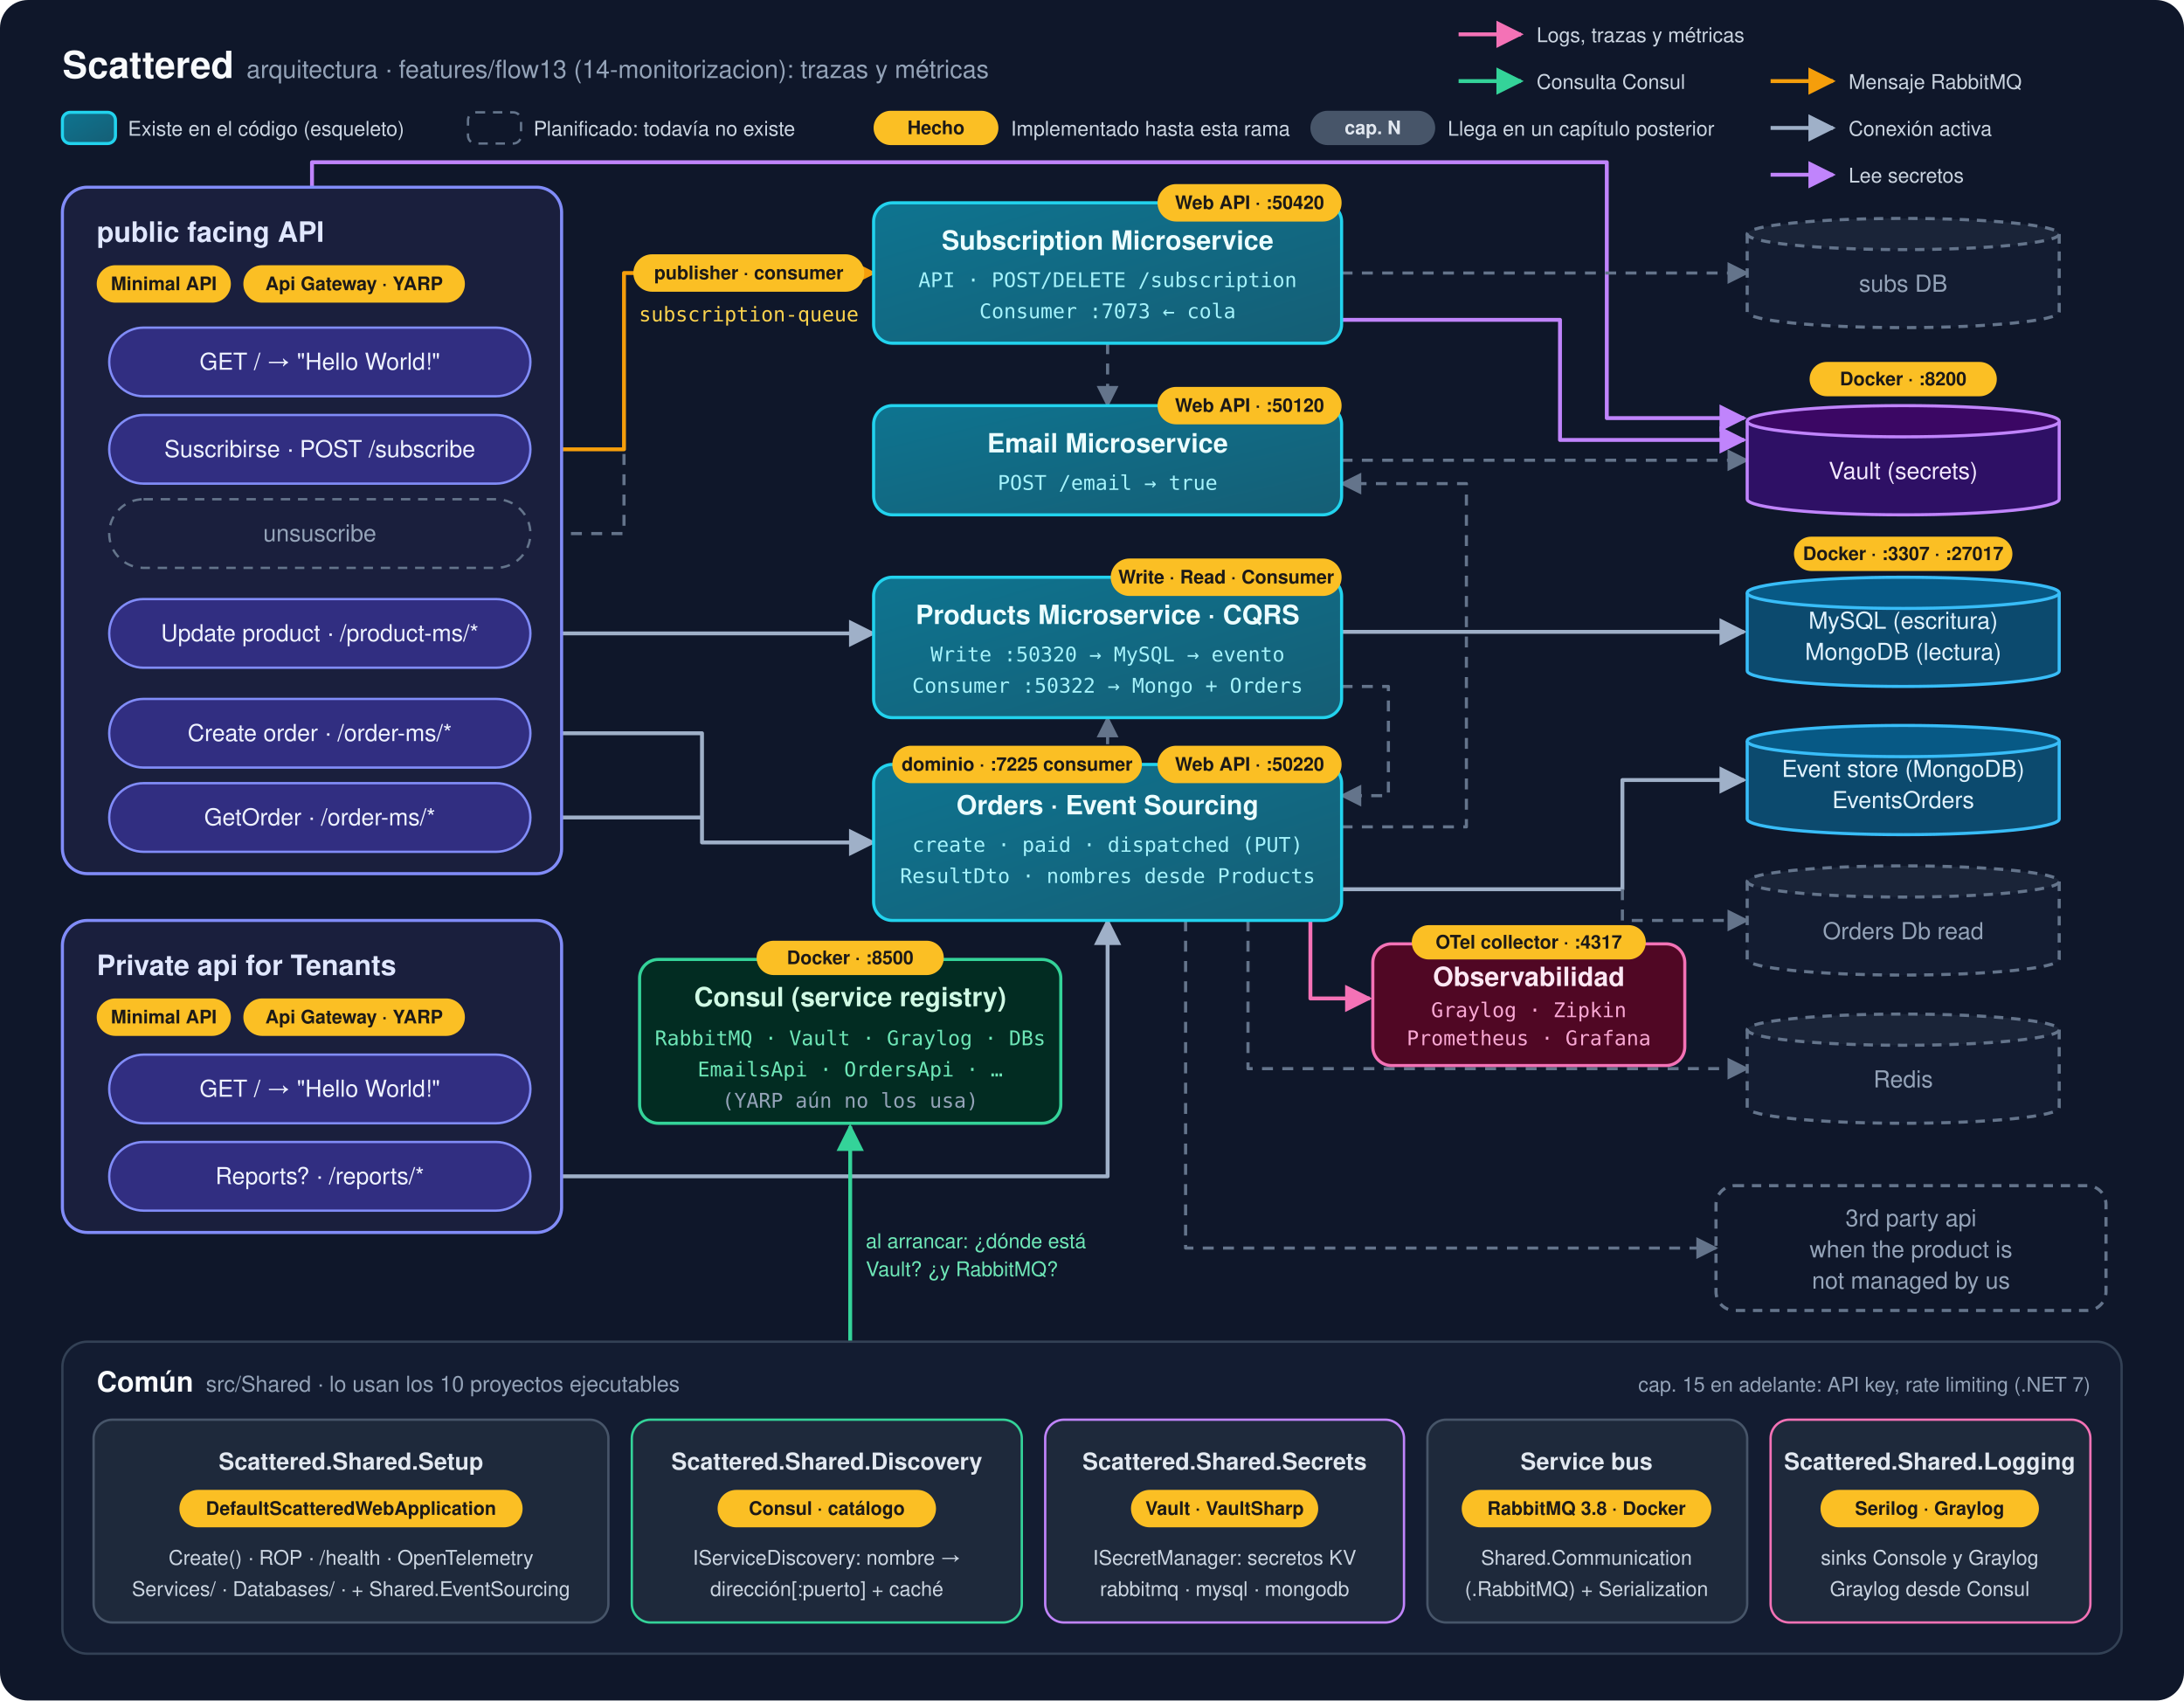
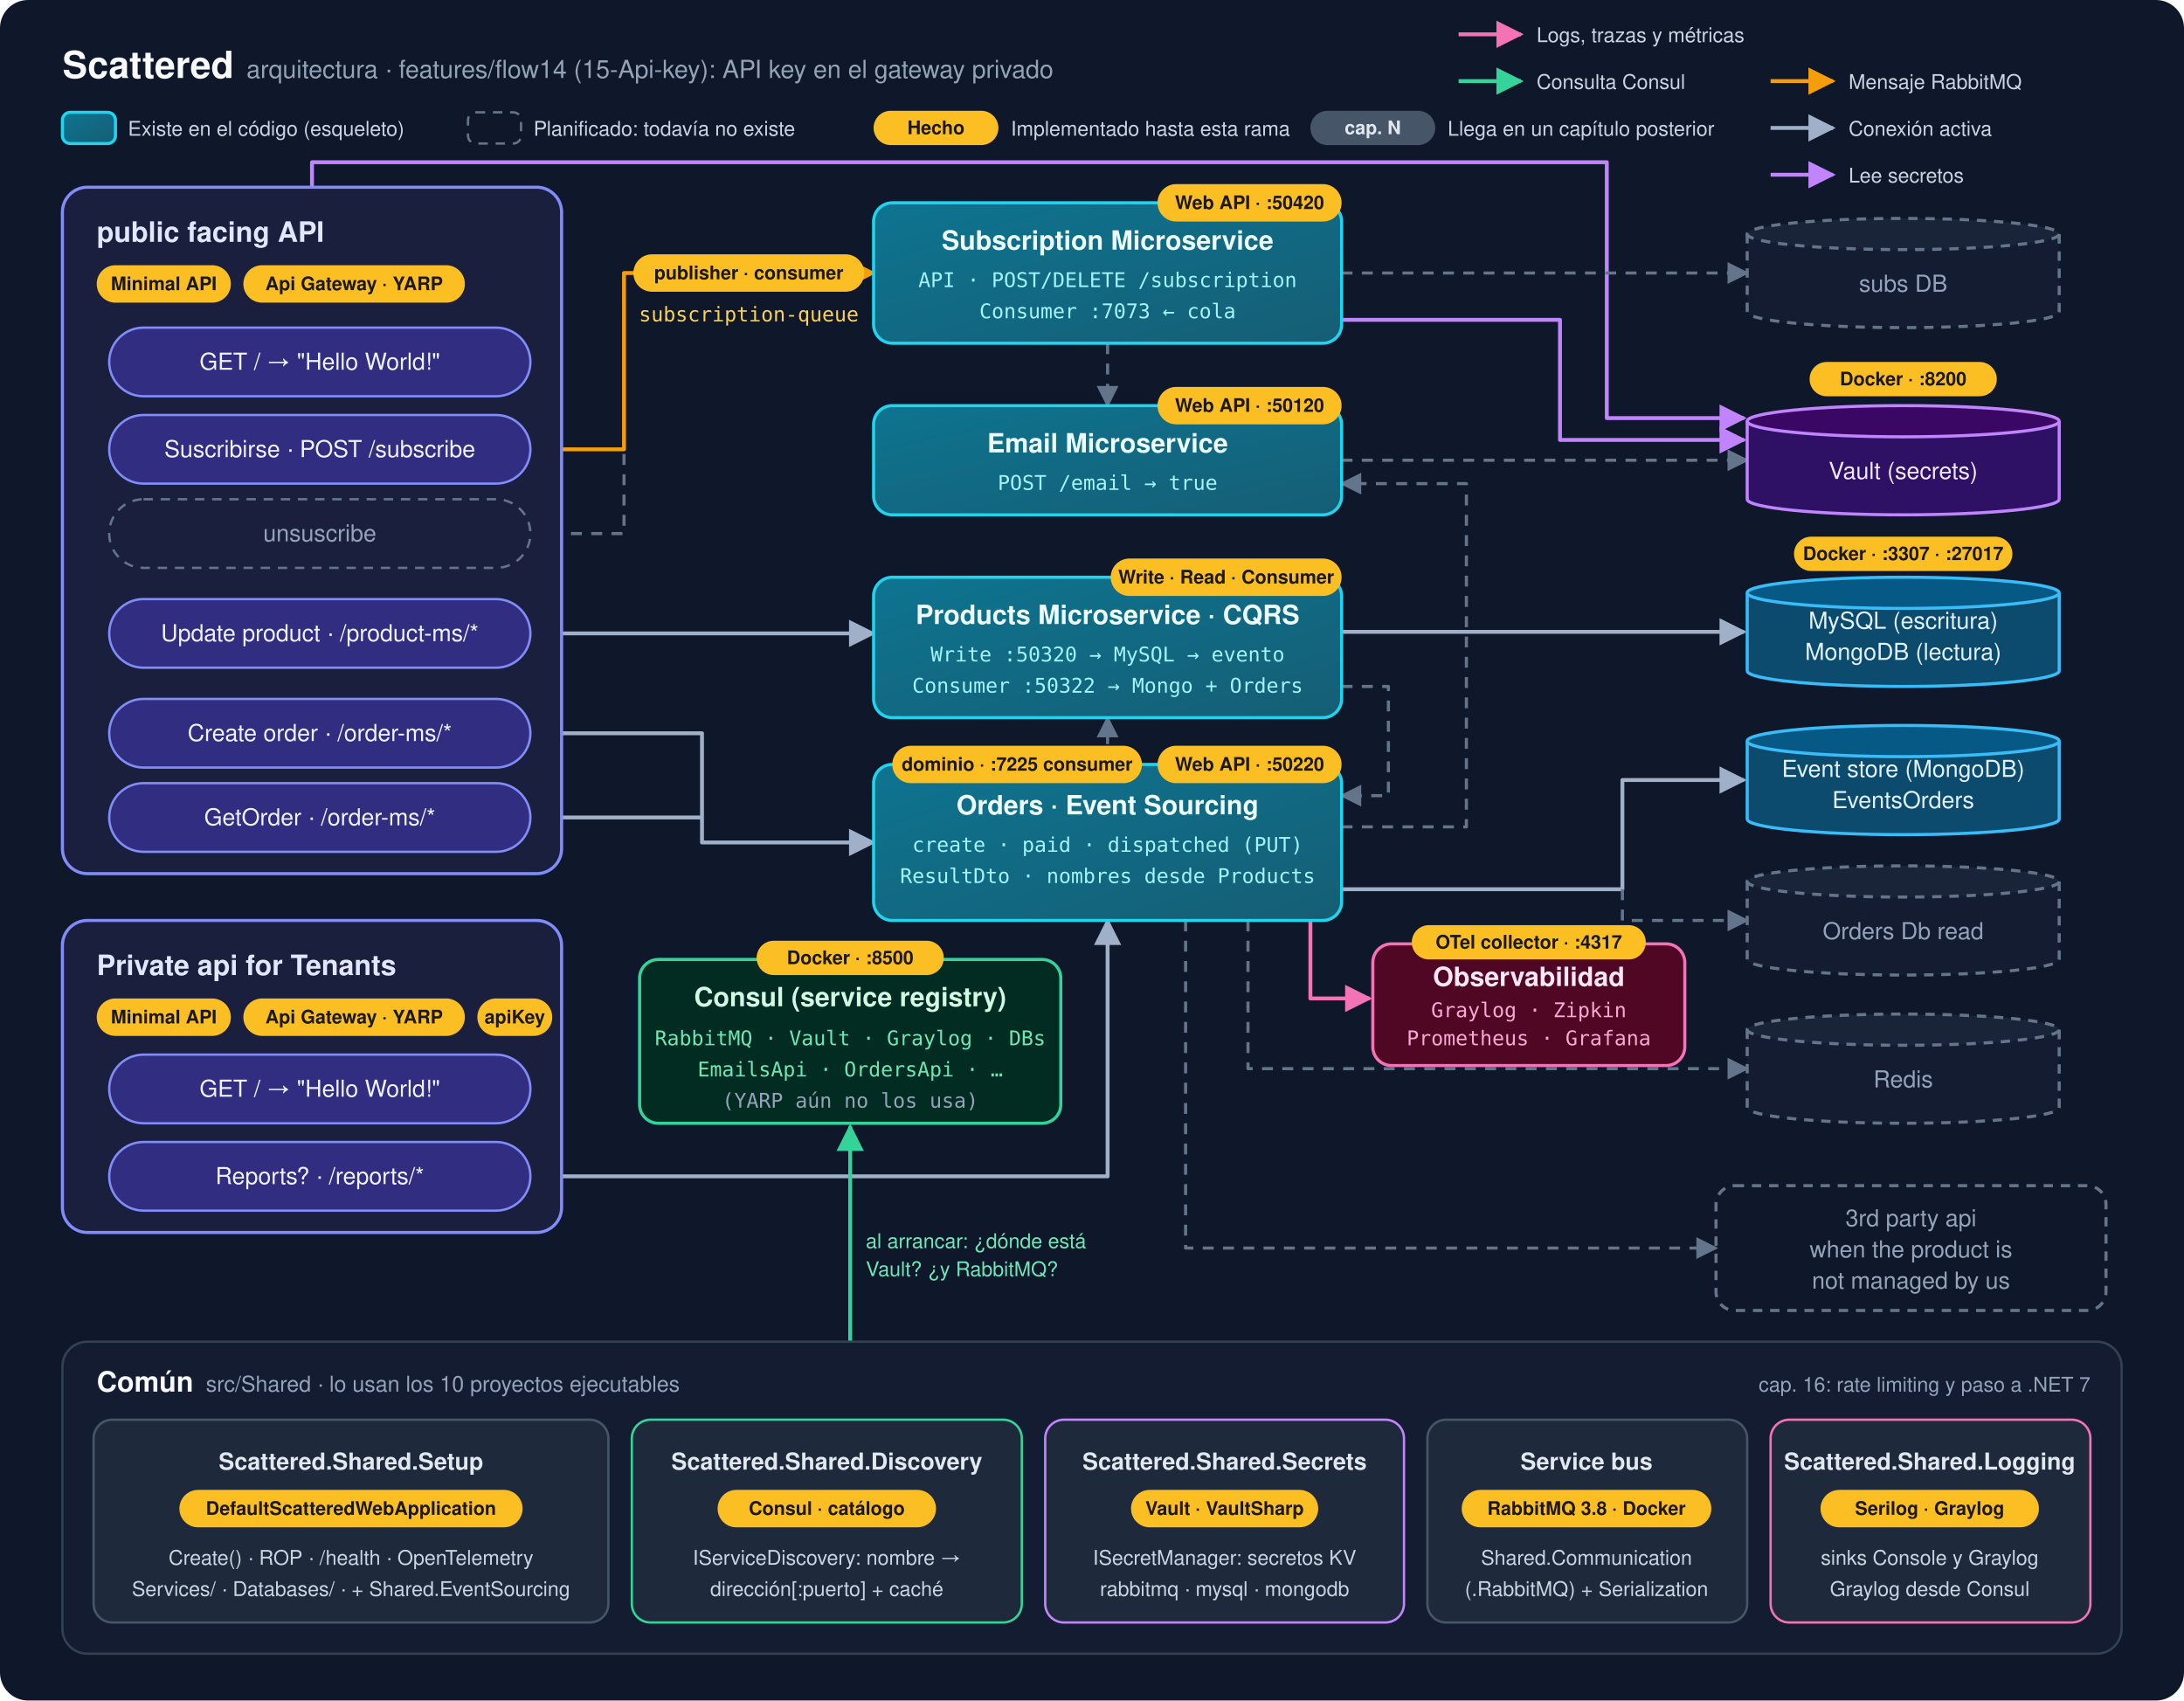
<svg xmlns="http://www.w3.org/2000/svg" viewBox="0 0 1400 1090" width="1400" height="1090" font-family="'Segoe UI', 'Helvetica Neue', Helvetica, Arial, sans-serif">
  <defs>
    <marker id="arrow" viewBox="0 0 10 10" refX="9" refY="5" markerWidth="7" markerHeight="7" orient="auto">
      <path d="M0 0 L10 5 L0 10 z" fill="#64748b" />
    </marker>
    <marker id="arrow-async" viewBox="0 0 10 10" refX="9" refY="5" markerWidth="7" markerHeight="7" orient="auto">
      <path d="M0 0 L10 5 L0 10 z" fill="#f59e0b" />
    </marker>
    <marker id="arrow-live" viewBox="0 0 10 10" refX="9" refY="5" markerWidth="7" markerHeight="7" orient="auto">
      <path d="M0 0 L10 5 L0 10 z" fill="#9fb0c8" />
    </marker>
    <marker id="arrow-discovery" viewBox="0 0 10 10" refX="9" refY="5" markerWidth="7" markerHeight="7" orient="auto">
      <path d="M0 0 L10 5 L0 10 z" fill="#34d399" />
    </marker>
    <marker id="arrow-log" viewBox="0 0 10 10" refX="9" refY="5" markerWidth="7" markerHeight="7" orient="auto">
      <path d="M0 0 L10 5 L0 10 z" fill="#f472b6" />
    </marker>
    <marker id="arrow-secret" viewBox="0 0 10 10" refX="9" refY="5" markerWidth="7" markerHeight="7" orient="auto">
      <path d="M0 0 L10 5 L0 10 z" fill="#c084fc" />
    </marker>
    <linearGradient id="svc" x1="0" y1="0" x2="1" y2="1">
      <stop offset="0" stop-color="#0e7490" />
      <stop offset="1" stop-color="#155e75" />
    </linearGradient>
    <g id="db-live">
      <path d="M0 10 v50 a100 10 0 0 0 200 0 v-50" fill="#2e1065" stroke="#c084fc" stroke-width="2" />
      <ellipse cx="100" cy="10" rx="100" ry="10" fill="#3b0764" stroke="#c084fc" stroke-width="2" />
    </g>
    <g id="db-data">
      <path d="M0 10 v50 a100 10 0 0 0 200 0 v-50" fill="#0c4a6e" stroke="#38bdf8" stroke-width="2" />
      <ellipse cx="100" cy="10" rx="100" ry="10" fill="#075985" stroke="#38bdf8" stroke-width="2" />
    </g>
    <g id="db">
      <path d="M0 10 v50 a100 10 0 0 0 200 0 v-50" fill="#131c31" stroke="#64748b" stroke-width="2" stroke-dasharray="6 5" />
      <ellipse cx="100" cy="10" rx="100" ry="10" fill="#1a2438" stroke="#64748b" stroke-width="2" stroke-dasharray="6 5" />
    </g>
  </defs>
  <style>
    .plan { fill: none; stroke: #64748b; stroke-width: 2; stroke-dasharray: 7 6; stroke-linejoin: round; marker-end: url(#arrow); }
    .async-live { fill: none; stroke: #f59e0b; stroke-width: 2.5; stroke-linejoin: round; marker-end: url(#arrow-async); }
    .tag-warn { fill: #f87171; }
    .secret-live { fill: none; stroke: #c084fc; stroke-width: 2.5; stroke-linejoin: round; marker-end: url(#arrow-secret); }
    .discovery-live { fill: none; stroke: #34d399; stroke-width: 2.5; stroke-linejoin: round; marker-end: url(#arrow-discovery); }
    .log-live { fill: none; stroke: #f472b6; stroke-width: 2.5; stroke-linejoin: round; marker-end: url(#arrow-log); }
    .logs { fill: #500724; stroke: #f472b6; stroke-width: 2; }
    .registry { fill: #022c22; stroke: #34d399; stroke-width: 2; }
    .line { fill: none; stroke: #9fb0c8; stroke-width: 2.5; stroke-linejoin: round; marker-end: url(#arrow-live); }
    .join { fill: none; stroke: #9fb0c8; stroke-width: 2.5; stroke-linejoin: round; }
    .plan-join { fill: none; stroke: #64748b; stroke-width: 2; stroke-dasharray: 7 6; stroke-linejoin: round; }
    .gateway { fill: #1a1f3d; stroke: #818cf8; stroke-width: 2; }
    .gateway-title { fill: #e0e7ff; font-size: 18px; font-weight: 600; }
    .endpoint { fill: #312e81; stroke: #818cf8; stroke-width: 1.5; }
    .endpoint-text { fill: #eef2ff; font-size: 15px; text-anchor: middle; }
    .planned { fill: none; stroke: #64748b; stroke-width: 1.5; stroke-dasharray: 6 5; }
    .planned-text { fill: #94a3b8; font-size: 15px; text-anchor: middle; }
    .service { fill: url(#svc); stroke: #22d3ee; stroke-width: 2; }
    .service-text { fill: #ecfeff; font-size: 17px; font-weight: 600; text-anchor: middle; }
    .code { fill: #a5f3fc; font-size: 13px; text-anchor: middle; font-family: 'SFMono-Regular', Menlo, Consolas, monospace; }
    .db-text { fill: #94a3b8; font-size: 15px; text-anchor: middle; }
    .external { fill: none; stroke: #64748b; stroke-width: 2; stroke-dasharray: 6 5; }
    .tag { fill: #fbbf24; }
    .tag-next { fill: #475569; }
    .tag-text { fill: #1c1917; font-size: 12px; font-weight: 700; text-anchor: middle; }
    .tag-next-text { fill: #e2e8f0; font-size: 12px; font-weight: 700; text-anchor: middle; }
    .panel { fill: #131c31; stroke: #334155; stroke-width: 1.5; }
    .card { fill: #1e293b; stroke: #475569; stroke-width: 1.5; }
    .card-text { fill: #e2e8f0; font-size: 15px; font-weight: 600; text-anchor: middle; }
    .card-note { fill: #cbd5e1; font-size: 13px; text-anchor: middle; }
    .muted { fill: #94a3b8; }
    .legend { fill: #cbd5e1; font-size: 13px; }
  </style>
  <rect width="1400" height="1090" rx="18" fill="#0f172a" />
  <text x="40" y="50" fill="#f8fafc" font-size="24" font-weight="700">Scattered</text>
-   <text x="158" y="50" fill="#94a3b8" font-size="16">arquitectura · features/flow13 (14-monitorizacion): trazas y métricas</text>
+   <text x="158" y="50" fill="#94a3b8" font-size="16">arquitectura · features/flow14 (15-Api-key): API key en el gateway privado</text>
  <rect x="40" y="72" width="34" height="20" rx="5" class="service" />
  <text class="legend" x="82" y="87">Existe en el código (esqueleto)</text>
  <rect x="300" y="72" width="34" height="20" rx="5" class="planned" />
  <text class="legend" x="342" y="87">Planificado: todavía no existe</text>
  <rect class="tag" x="560" y="71" width="80" height="22" rx="11" />
  <text class="tag-text" x="600" y="86">Hecho</text>
  <text class="legend" x="648" y="87">Implementado hasta esta rama</text>
  <rect class="tag-next" x="840" y="71" width="80" height="22" rx="11" />
  <text class="tag-next-text" x="880" y="86">cap. N</text>
  <text class="legend" x="928" y="87">Llega en un capítulo posterior</text>
  <path class="line" d="M1135 82 H1175" />
  <text class="legend" x="1185" y="87">Conexión activa</text>
  <path class="async-live" d="M1135 52 H1175" />
  <text class="legend" x="1185" y="57">Mensaje RabbitMQ</text>
  <path class="secret-live" d="M1135 112 H1175" />
  <text class="legend" x="1185" y="117">Lee secretos</text>
  <path class="discovery-live" d="M935 52 H975" />
  <text class="legend" x="985" y="57">Consulta Consul</text>
  <path class="log-live" d="M935 22 H975" />
  <text class="legend" x="985" y="27">Logs, trazas y métricas</text>
  <path class="async-live" d="M340 288 H400 V175 H560" />
  <path class="plan-join" d="M340 342 H400 V288" />
  <path class="line" d="M340 406 H560" />
  <path class="line" d="M340 470 H450 V540 H560" />
  <path class="join" d="M340 524 H450" />
  <path class="line" d="M340 754 H710 V590" />
  <path class="plan" d="M710 220 V260" />
  <path class="secret-live" d="M860 205 H1000 V282 H1118" />
  <path class="secret-live" d="M200 120 V104 H1030 V268 H1118" />
  <path class="plan" d="M710 490 V460" />
  <path class="plan" d="M860 440 H890 V510 H860" />
  <path class="plan" d="M860 530 H940 V310 H860" />
  <path class="plan" d="M860 175 H1120" />
  <path class="plan" d="M860 295 H1120" />
  <path class="line" d="M860 405 H1118" />
  <path class="line" d="M860 570 H1040 V500 H1118" />
  <path class="plan" d="M1040 570 V590 H1120" />
  <path class="plan" d="M800 590 V685 H1120" />
  <path class="plan" d="M760 590 V800 H1100" />
  <path class="discovery-live" d="M545 860 V722" />
  <path class="log-live" d="M840 590 V640 H878" />
  <rect class="gateway" x="40" y="120" width="320" height="440" rx="16" />
  <text class="gateway-title" x="62" y="155">public facing API</text>
  <rect class="tag" x="62" y="170" width="86" height="24" rx="12" />
  <text class="tag-text" x="105" y="186">Minimal API</text>
  <rect class="tag" x="156" y="170" width="142" height="24" rx="12" />
  <text class="tag-text" x="227" y="186">Api Gateway · YARP</text>
  <rect class="endpoint" x="70" y="210" width="270" height="44" rx="22" />
  <text class="endpoint-text" x="205" y="237">GET /  →  "Hello World!"</text>
  <rect class="endpoint" x="70" y="266" width="270" height="44" rx="22" />
  <text class="endpoint-text" x="205" y="293">Suscribirse · POST /subscribe</text>
  <rect class="planned" x="70" y="320" width="270" height="44" rx="22" />
  <text class="planned-text" x="205" y="347">unsuscribe</text>
  <rect class="endpoint" x="70" y="384" width="270" height="44" rx="22" />
  <text class="endpoint-text" x="205" y="411">Update product · /product-ms/*</text>
  <rect class="endpoint" x="70" y="448" width="270" height="44" rx="22" />
  <text class="endpoint-text" x="205" y="475">Create order · /order-ms/*</text>
  <rect class="endpoint" x="70" y="502" width="270" height="44" rx="22" />
  <text class="endpoint-text" x="205" y="529">GetOrder · /order-ms/*</text>
  <rect class="gateway" x="40" y="590" width="320" height="200" rx="16" />
  <text class="gateway-title" x="62" y="625">Private api for Tenants</text>
  <rect class="tag" x="62" y="640" width="86" height="24" rx="12" />
  <text class="tag-text" x="105" y="656">Minimal API</text>
  <rect class="tag" x="156" y="640" width="142" height="24" rx="12" />
  <text class="tag-text" x="227" y="656">Api Gateway · YARP</text>
+   <rect class="tag" x="306" y="640" width="48" height="24" rx="12" />
+   <text class="tag-text" x="330" y="656">apiKey</text>
  <rect class="endpoint" x="70" y="676" width="270" height="44" rx="22" />
  <text class="endpoint-text" x="205" y="703">GET /  →  "Hello World!"</text>
  <rect class="endpoint" x="70" y="732" width="270" height="44" rx="22" />
  <text class="endpoint-text" x="205" y="759">Reports? · /reports/*</text>
  <rect class="service" x="560" y="130" width="300" height="90" rx="12" />
  <text class="service-text" x="710" y="160">Subscription Microservice</text>
  <text class="code" x="710" y="184">API · POST/DELETE /subscription</text>
  <text class="code" x="710" y="204">Consumer :7073 ← cola</text>
  <rect class="tag" x="742" y="118" width="118" height="24" rx="12" />
  <text class="tag-text" x="801" y="134">Web API · :50420</text>
  <rect class="service" x="560" y="260" width="300" height="70" rx="12" />
  <text class="service-text" x="710" y="290">Email Microservice</text>
  <text class="code" x="710" y="314">POST /email → true</text>
  <rect class="tag" x="742" y="248" width="118" height="24" rx="12" />
  <text class="tag-text" x="801" y="264">Web API · :50120</text>
  <rect class="service" x="560" y="370" width="300" height="90" rx="12" />
  <text class="service-text" x="710" y="400">Products Microservice · CQRS</text>
  <text class="code" x="710" y="424">Write :50320 → MySQL → evento</text>
  <text class="code" x="710" y="444">Consumer :50322 → Mongo + Orders</text>
  <rect class="tag" x="712" y="358" width="148" height="24" rx="12" />
  <text class="tag-text" x="786" y="374">Write · Read · Consumer</text>
  <rect class="service" x="560" y="490" width="300" height="100" rx="12" />
  <text class="service-text" x="710" y="522">Orders · Event Sourcing</text>
  <text class="code" x="710" y="546">create · paid · dispatched (PUT)</text>
  <text class="code" x="710" y="566">ResultDto · nombres desde Products</text>
  <rect class="tag" x="742" y="478" width="118" height="24" rx="12" />
  <text class="tag-text" x="801" y="494">Web API · :50220</text>
  <rect class="tag" x="572" y="478" width="160" height="24" rx="12" />
  <text class="tag-text" x="652" y="494">dominio · :7225 consumer</text>
  <rect class="tag" x="406" y="163" width="148" height="24" rx="12" />
  <text class="tag-text" x="480" y="179">publisher · consumer</text>
  <text class="code" x="480" y="206" style="fill:#fcd34d">subscription-queue</text>
  <rect class="logs" x="880" y="605" width="200" height="78" rx="12" />
  <text class="service-text" x="980" y="632" style="fill:#fce7f3">Observabilidad</text>
  <text class="code" x="980" y="652" style="fill:#f9a8d4">Graylog · Zipkin</text>
  <text class="code" x="980" y="670" style="fill:#f9a8d4">Prometheus · Grafana</text>
  <rect class="tag" x="905" y="593" width="150" height="22" rx="11" />
  <text class="tag-text" x="980" y="608">OTel collector · :4317</text>
  <rect class="registry" x="410" y="615" width="270" height="105" rx="12" />
  <text class="service-text" x="545" y="645" style="fill:#d1fae5">Consul (service registry)</text>
  <text class="code" x="545" y="670" style="fill:#6ee7b7">RabbitMQ · Vault · Graylog · DBs</text>
  <text class="code" x="545" y="690" style="fill:#6ee7b7">EmailsApi · OrdersApi · …</text>
  <text class="code" x="545" y="710" style="fill:#94a3b8">(YARP aún no los usa)</text>
  <rect class="tag" x="485" y="603" width="120" height="22" rx="11" />
  <text class="tag-text" x="545" y="618">Docker · :8500</text>
  <text class="legend" x="555" y="800" style="fill:#6ee7b7">al arrancar: ¿dónde está</text>
  <text class="legend" x="555" y="818" style="fill:#6ee7b7">Vault? ¿y RabbitMQ?</text>
  <use href="#db" x="1120" y="140" />
  <text class="db-text" x="1220" y="187">subs DB</text>
  <use href="#db-live" x="1120" y="260" />
  <text class="db-text" x="1220" y="307" style="fill:#f3e8ff">Vault (secrets)</text>
  <rect class="tag" x="1160" y="232" width="120" height="22" rx="11" />
  <text class="tag-text" x="1220" y="247">Docker · :8200</text>
  <use href="#db-data" x="1120" y="370" />
  <text class="db-text" x="1220" y="403" style="fill:#e0f2fe">MySQL (escritura)</text>
  <text class="db-text" x="1220" y="423" style="fill:#e0f2fe">MongoDB (lectura)</text>
  <rect class="tag" x="1150" y="344" width="140" height="22" rx="11" />
  <text class="tag-text" x="1220" y="359">Docker · :3307 · :27017</text>
  <use href="#db-data" x="1120" y="465" />
  <text class="db-text" x="1220" y="498" style="fill:#e0f2fe">Event store (MongoDB)</text>
  <text class="db-text" x="1220" y="518" style="fill:#e0f2fe">EventsOrders</text>
  <use href="#db" x="1120" y="555" />
  <text class="db-text" x="1220" y="602">Orders Db read</text>
  <use href="#db" x="1120" y="650" />
  <text class="db-text" x="1220" y="697">Redis</text>
  <rect class="external" x="1100" y="760" width="250" height="80" rx="12" />
  <text class="db-text" x="1225" y="786">3rd party api</text>
  <text class="db-text" x="1225" y="806">when the product is</text>
  <text class="db-text" x="1225" y="826">not managed by us</text>
  <rect class="panel" x="40" y="860" width="1320" height="200" rx="16" />
  <text x="62" y="892" fill="#f8fafc" font-size="18" font-weight="600">Común</text>
  <text x="132" y="892" fill="#94a3b8" font-size="14">src/Shared · lo usan los 10 proyectos ejecutables</text>
-   <text x="1340" y="892" fill="#94a3b8" font-size="13" text-anchor="end">cap. 15 en adelante: API key, rate limiting (.NET 7)</text>
+   <text x="1340" y="892" fill="#94a3b8" font-size="13" text-anchor="end">cap. 16: rate limiting y paso a .NET 7</text>
  <rect class="card" x="60" y="910" width="330" height="130" rx="12" />
  <text class="card-text" x="225" y="942">Scattered.Shared.Setup</text>
  <rect class="tag" x="115" y="955" width="220" height="24" rx="12" />
  <text class="tag-text" x="225" y="971">DefaultScatteredWebApplication</text>
  <text class="card-note" x="225" y="1003">Create() · ROP · /health · OpenTelemetry</text>
  <text class="card-note" x="225" y="1023">Services/ · Databases/ · + Shared.EventSourcing</text>
  <rect class="card" x="405" y="910" width="250" height="130" rx="12" style="stroke:#34d399" />
  <text class="card-text" x="530" y="942">Scattered.Shared.Discovery</text>
  <rect class="tag" x="460" y="955" width="140" height="24" rx="12" />
  <text class="tag-text" x="530" y="971">Consul · catálogo</text>
  <text class="card-note" x="530" y="1003">IServiceDiscovery: nombre →</text>
  <text class="card-note" x="530" y="1023">dirección[:puerto] + caché</text>
  <rect class="card" x="670" y="910" width="230" height="130" rx="12" style="stroke:#c084fc" />
  <text class="card-text" x="785" y="942">Scattered.Shared.Secrets</text>
  <rect class="tag" x="725" y="955" width="120" height="24" rx="12" />
  <text class="tag-text" x="785" y="971">Vault · VaultSharp</text>
  <text class="card-note" x="785" y="1003">ISecretManager: secretos KV</text>
  <text class="card-note" x="785" y="1023">rabbitmq · mysql · mongodb</text>
  <rect class="card" x="915" y="910" width="205" height="130" rx="12" />
  <text class="card-text" x="1017" y="942">Service bus</text>
  <rect class="tag" x="937" y="955" width="160" height="24" rx="12" />
  <text class="tag-text" x="1017" y="971">RabbitMQ 3.8 · Docker</text>
  <text class="card-note" x="1017" y="1003">Shared.Communication</text>
  <text class="card-note" x="1017" y="1023">(.RabbitMQ) + Serialization</text>
  <rect class="card" x="1135" y="910" width="205" height="130" rx="12" style="stroke:#f472b6" />
  <text class="card-text" x="1237" y="942">Scattered.Shared.Logging</text>
  <rect class="tag" x="1167" y="955" width="140" height="24" rx="12" />
  <text class="tag-text" x="1237" y="971">Serilog · Graylog</text>
  <text class="card-note" x="1237" y="1003">sinks Console y Graylog</text>
  <text class="card-note" x="1237" y="1023">Graylog desde Consul</text>
</svg>
